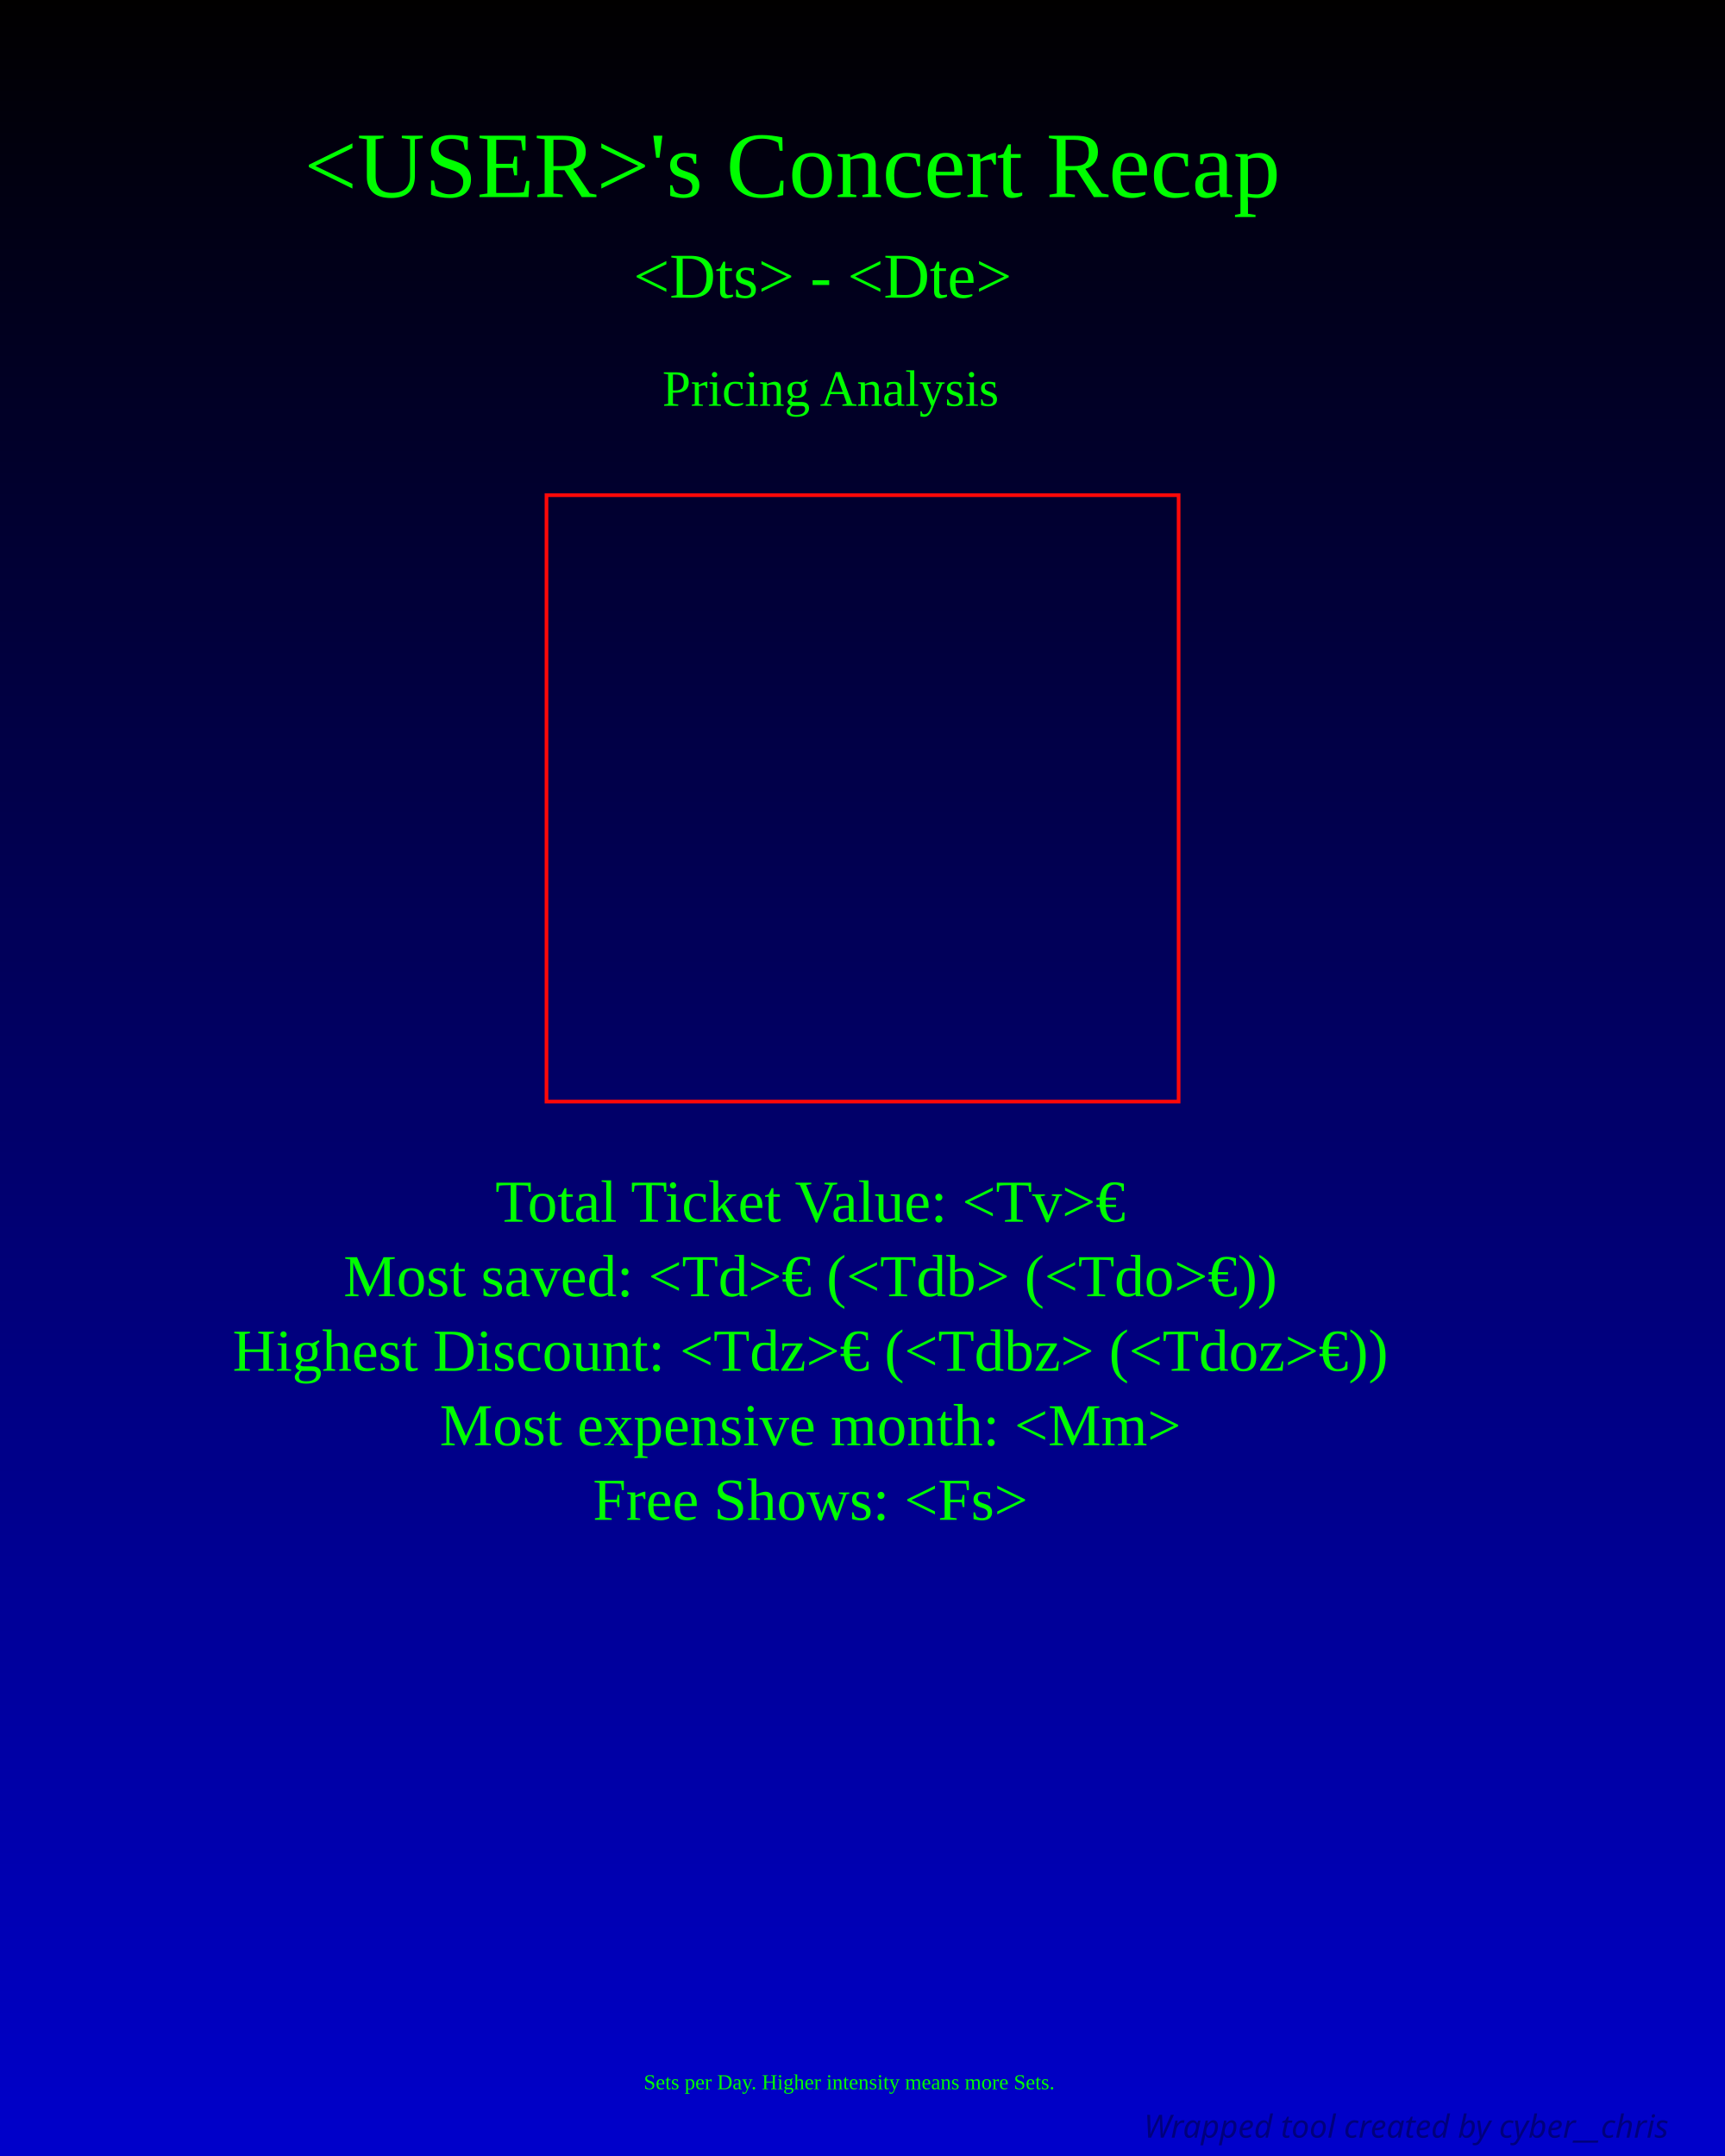
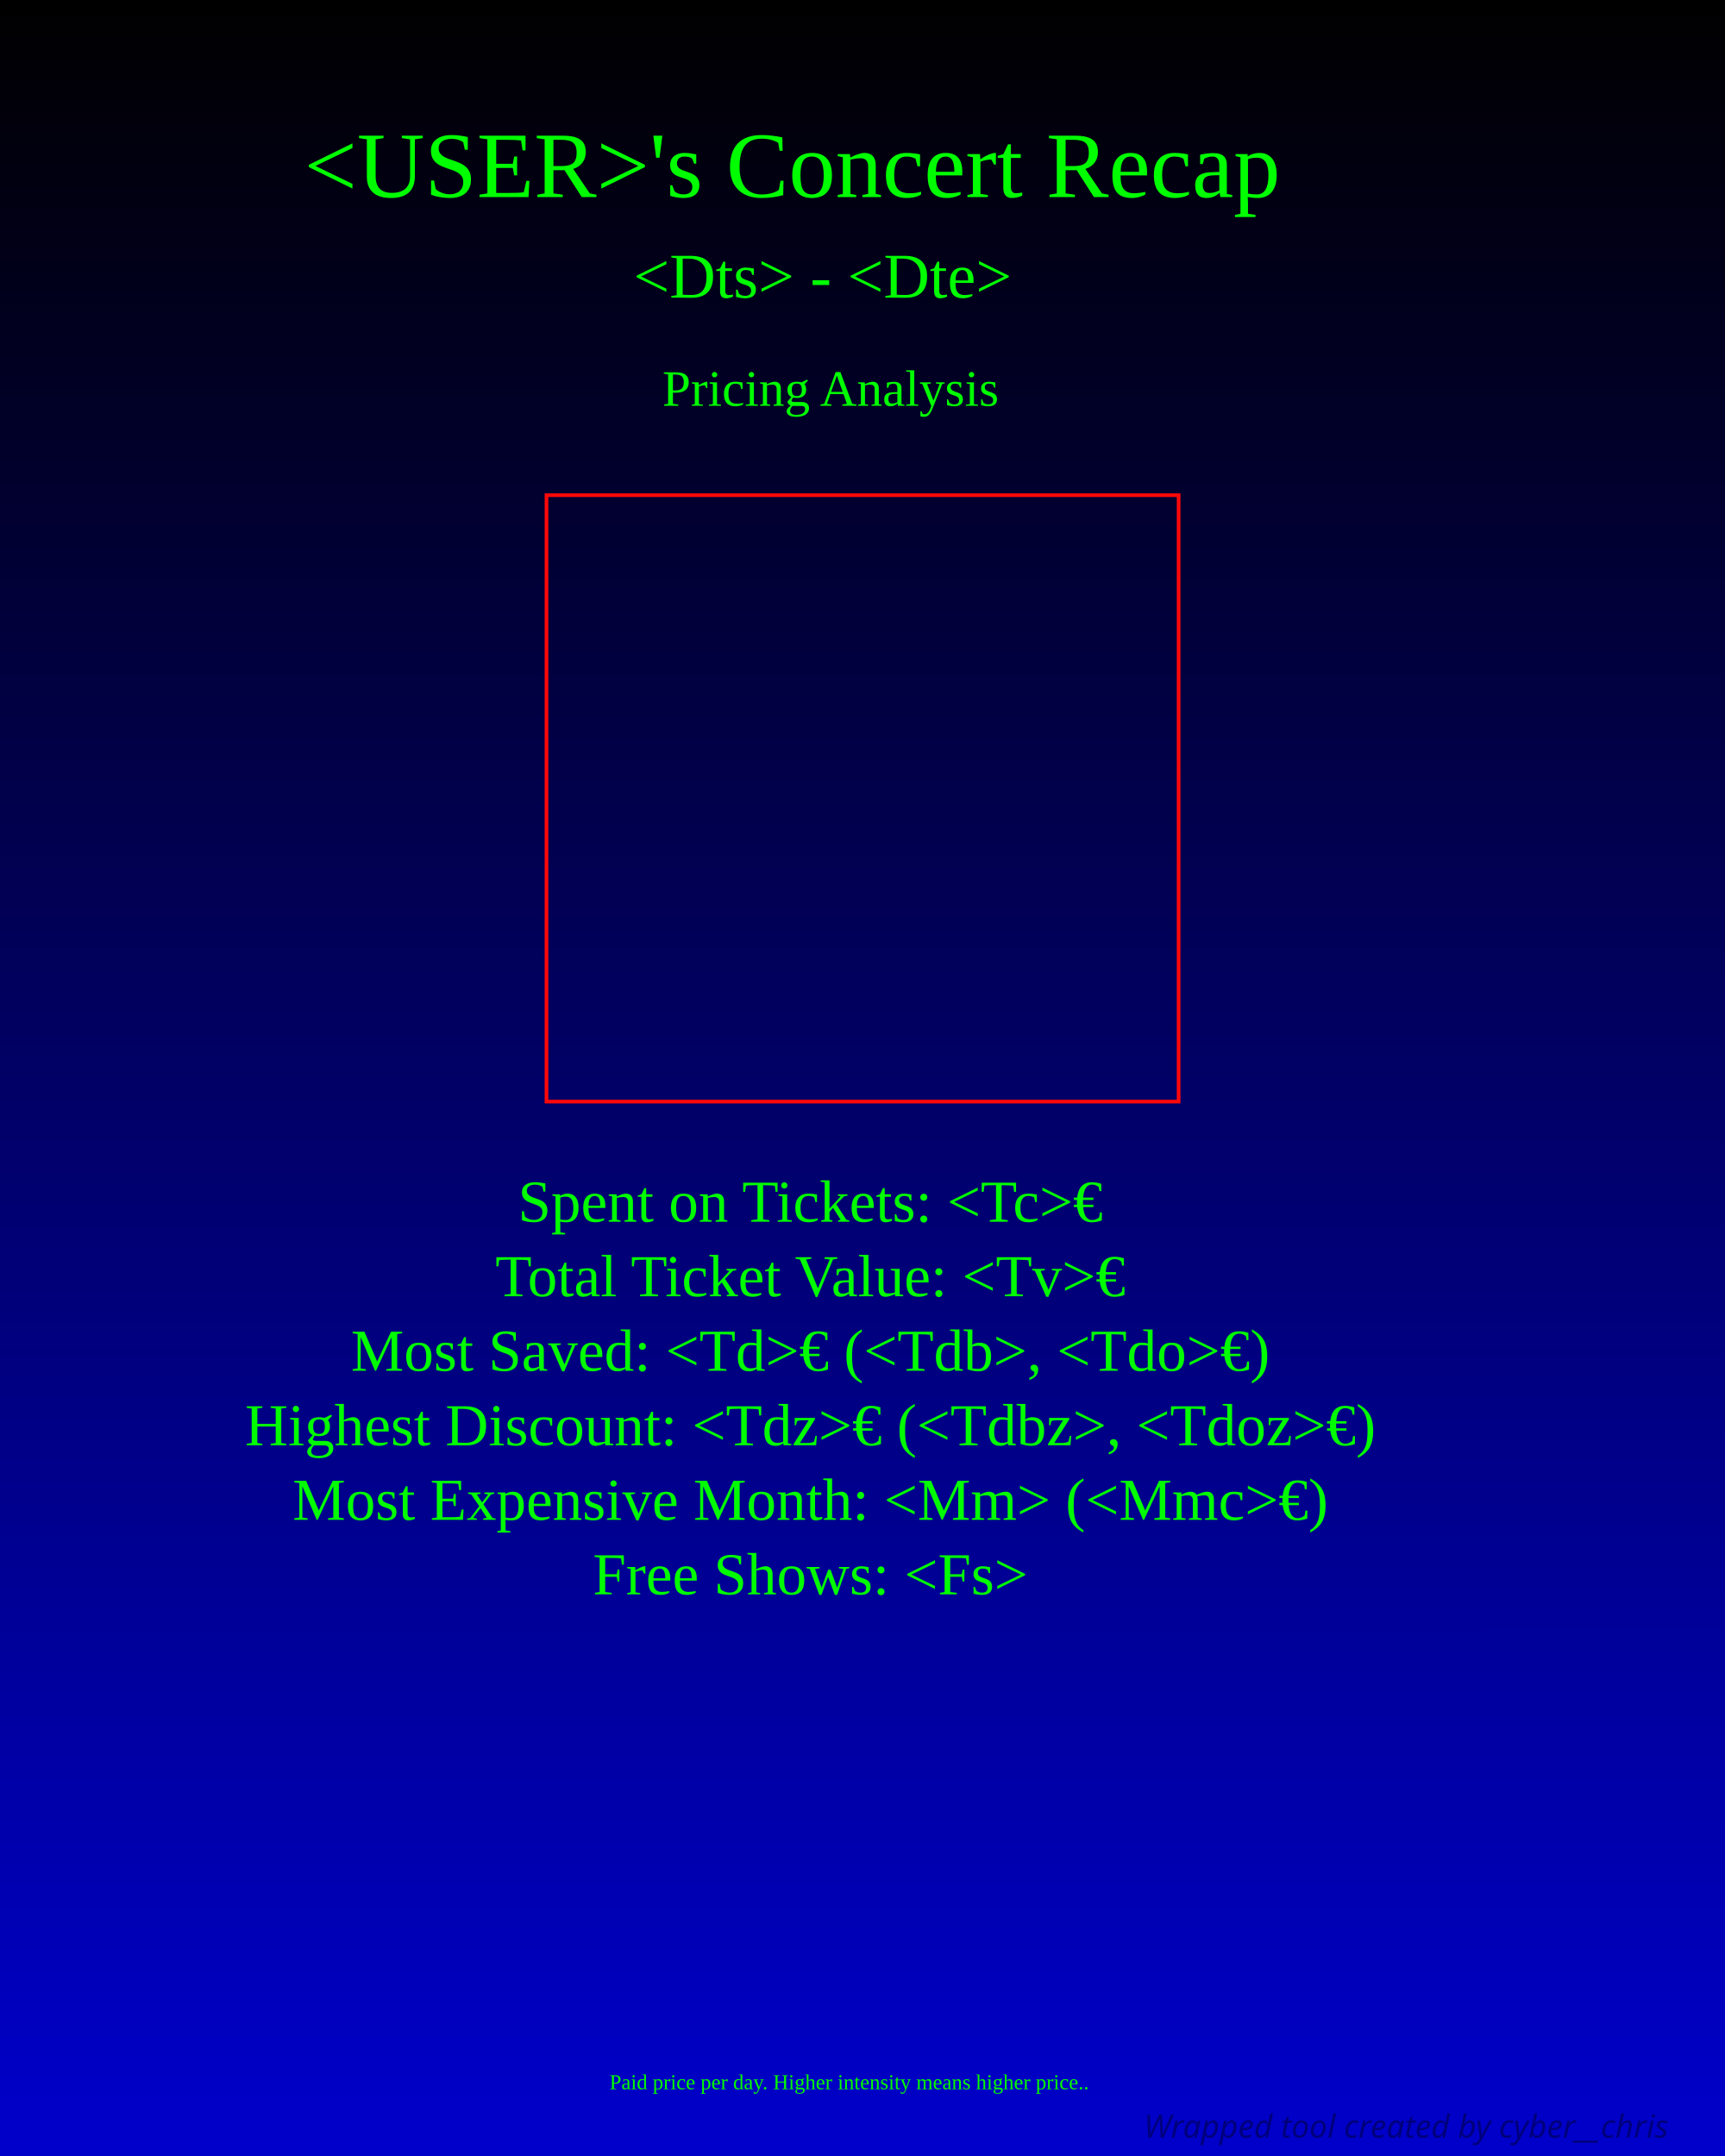
<svg xmlns="http://www.w3.org/2000/svg" xmlns:xlink="http://www.w3.org/1999/xlink" width="1080" height="1350" viewBox="0 0 1080 1350" version="1.1" id="svg1" xml:space="preserve">
  <defs id="defs1">
    <rect x="780.93" y="1044.32" width="299.07" height="35.68" id="rect4" />
    <rect x="40.778" y="84.638" width="1039.901" height="71.869" id="rect12" />
    <rect x="40.778" y="613.644" width="396.926" height="221.713" id="rect11" />
    <rect x="40.778" y="617.935" width="398.357" height="140.18" id="rect3" />
    <pattern xlink:href="#pattern6-7" preserveAspectRatio="xMidYMid" id="pattern7" patternTransform="matrix(0.2389014,0,0,0.2389014,228.0576,249.6872)" />
    <pattern patternUnits="userSpaceOnUse" width="29" height="20" patternTransform="translate(190,350)" preserveAspectRatio="xMidYMid" style="fill:#010000" id="pattern6-7">
      <path style="fill:none;stroke:#010000;stroke-width:10;stroke-linecap:butt;stroke-dasharray:none;paint-order:stroke markers fill;stop-color:#010000" d="M 0,5 C 19,5 10,15 29,15" id="path4-2" />
    </pattern>
    <linearGradient id="linearGradient3">
      <stop style="stop-color:#010000;stop-opacity:1;" offset="0" id="stop3" />
      <stop style="stop-color:#0000fe;stop-opacity:1" offset="1" id="stop4" />
    </linearGradient>
    <linearGradient xlink:href="#linearGradient3" id="linearGradient4" x1="540" y1="0" x2="540.03" y2="1351.384" gradientUnits="userSpaceOnUse" gradientTransform="scale(1,1.25)" />
  </defs>
  <g id="layer2" style="display:inline">
    <rect style="fill:url(#linearGradient4);fill-opacity:1;stroke-width:1.118" id="rect2" width="1080" height="1350" x="0" y="0" />
  </g>
  <g id="layer1" style="display:inline">
    <text xml:space="preserve" style="font-size:58.667px;text-align:start;writing-mode:lr-tb;direction:ltr;text-anchor:start;display:inline;fill:#00fe00;stroke-width:0.526" x="529.718" y="123.395" id="text1">
      <tspan id="tspan1" x="540.03" y="123.395" style="font-size:58.667px;text-align:center;text-anchor:middle;fill:#00fe00;stroke-width:0.526">&lt;USER&gt;'s Concert Recap </tspan>
    </text>
    <text xml:space="preserve" style="font-size:40px;text-align:start;writing-mode:lr-tb;direction:ltr;text-anchor:start;display:inline;fill:#00fe00;stroke-width:0.327" x="540.03" y="186.378" id="text1-3">
      <tspan id="tspan1-6" x="540.03" y="186.378" style="font-size:40px;text-align:center;text-anchor:middle;fill:#00fe00;stroke-width:0.327">&lt;Dts&gt; - &lt;Dte&gt;</tspan>
    </text>
  </g>
  <g id="layer3">
    <rect style="display:inline;fill:none;stroke:#ff0808;stroke-width:2.286;stroke-linecap:butt;stroke-linejoin:miter;stroke-dasharray:none;stroke-opacity:1" id="rect1" width="395.771" height="379.698" x="342.144" y="310.065" />
    <text xml:space="preserve" style="font-size:45.869px;text-align:start;writing-mode:lr-tb;direction:ltr;text-anchor:start;display:inline;fill:none;stroke:url(#pattern7);stroke-width:0.247;stroke-linecap:butt;stroke-linejoin:miter;stroke-dasharray:none;stroke-opacity:1" x="240.003" y="203.819" id="text7">
      <tspan id="tspan7" x="240.003" y="203.819" style="fill:#00fe00;stroke:#ff0808;stroke-width:0.247;stroke-opacity:0" />
    </text>
    <text xml:space="preserve" style="font-size:37.333px;text-align:center;writing-mode:lr-tb;direction:ltr;text-anchor:middle;display:inline;fill:#00fe00;stroke:#ff0808;stroke-width:1.034;stroke-linecap:butt;stroke-linejoin:miter;stroke-dasharray:none;stroke-opacity:0" x="540.03" y="764.984" id="text9">
-       <tspan x="540.03" y="764.984" style="font-size:37.333px;fill:#00fe00" id="tspan8">Total Ticket Value: &lt;Tv&gt;€</tspan>
-       <tspan x="540.03" y="811.651" style="font-size:37.333px;fill:#00fe00" id="tspan18">Most saved: &lt;Td&gt;€ (&lt;Tdb&gt; (&lt;Tdo&gt;€))</tspan>
-       <tspan x="540.03" y="858.317" style="font-size:37.333px;fill:#00fe00" id="tspan19">Highest Discount: &lt;Tdz&gt;€ (&lt;Tdbz&gt; (&lt;Tdoz&gt;€))</tspan>
-       <tspan x="540.03" y="904.984" style="font-size:37.333px;fill:#00fe00" id="tspan21">Most expensive month: &lt;Mm&gt;</tspan>
-       <tspan x="540.03" y="951.651" style="font-size:37.333px;fill:#00fe00" id="tspan20">Free Shows: &lt;Fs&gt;</tspan>
-       <tspan x="540.03" y="998.317" style="font-size:37.333px;fill:#00fe00" id="tspan16" />
+       <tspan x="540.03" y="764.984" style="font-size:37.333px;fill:#00fe00" id="tspan8">Spent on Tickets: &lt;Tc&gt;€</tspan>
+       <tspan x="540.03" y="811.651" style="font-size:37.333px;fill:#00fe00" id="tspan22">Total Ticket Value: &lt;Tv&gt;€</tspan>
+       <tspan x="540.03" y="858.317" style="font-size:37.333px;fill:#00fe00" id="tspan18">Most Saved: &lt;Td&gt;€ (&lt;Tdb&gt;, &lt;Tdo&gt;€)</tspan>
+       <tspan x="540.03" y="904.984" style="font-size:37.333px;fill:#00fe00" id="tspan19">Highest Discount: &lt;Tdz&gt;€ (&lt;Tdbz&gt;, &lt;Tdoz&gt;€)</tspan>
+       <tspan x="540.03" y="951.651" style="font-size:37.333px;fill:#00fe00" id="tspan21">Most Expensive Month: &lt;Mm&gt; (&lt;Mmc&gt;€)</tspan>
+       <tspan x="540.03" y="998.317" style="font-size:37.333px;fill:#00fe00" id="tspan20">Free Shows: &lt;Fs&gt;</tspan>
+       <tspan x="540.03" y="1044.984" style="font-size:37.333px;fill:#00fe00" id="tspan16" />
    </text>
    <text xml:space="preserve" id="text2" style="font-size:37.333px;text-align:start;writing-mode:lr-tb;direction:ltr;white-space:pre;shape-inside:url(#rect3);display:inline;fill:#00fe00;stroke:#ff0808;stroke-width:1.034;stroke-opacity:0" />
    <text xml:space="preserve" id="text12" style="font-size:37.333px;text-align:start;writing-mode:lr-tb;direction:ltr;white-space:pre;shape-inside:url(#rect12);display:inline;fill:#00fe00;stroke:#ff0808;stroke-width:1.034;stroke-opacity:0" transform="matrix(0.9993475,0,0,1,0.02691582,0)" x="507.49" y="0" />
    <text xml:space="preserve" style="font-size:32px;text-align:center;writing-mode:lr-tb;direction:ltr;text-anchor:middle;fill:#00fe00;stroke:#ff0808;stroke-width:1.034;stroke-opacity:0" x="540.03" y="254.092" id="text17">
      <tspan id="tspan17" x="540.03" y="254.092" style="font-size:32px;fill:#00fe00">Pricing Analysis</tspan>
    </text>
    <text xml:space="preserve" style="font-size:13.333px;text-align:center;writing-mode:lr-tb;direction:ltr;text-anchor:middle;fill:#00fe00;stroke:#ff0808;stroke-width:1.034;stroke-opacity:0" x="540.03" y="1308.189" id="text17-6">
-       <tspan id="tspan17-5" x="540.03" y="1308.189" style="font-size:13.333px;fill:#00fe00">Sets per Day. Higher intensity means more Sets.</tspan>
+       <tspan id="tspan17-5" x="540.03" y="1308.189" style="font-size:13.333px;fill:#00fe00">Paid price per day. Higher intensity means higher price..</tspan>
    </text>
  </g>
  <g id="layer4" style="display:inline">
    <text xml:space="preserve" style="font-style:italic;font-size:20px;font-family:sans-serif;-inkscape-font-specification:'sans-serif Italic';text-align:end;writing-mode:lr-tb;direction:ltr;text-anchor:end;fill:#000000;fill-opacity:0.382;stroke:#ff0808;stroke-width:1.034;stroke-opacity:0" x="1070.603" y="1338.519" id="text14">
      <tspan id="tspan14" x="1070.603" y="1338.519" dx="0 0 0 0 0 0 0 0 0 0 0 0 0 0 0 0 0 0 0 0 0 0 0 0 0 0 0 0 0 0 2.28">Wrapped tool created by cyber__chris</tspan>
    </text>
  </g>
</svg>
